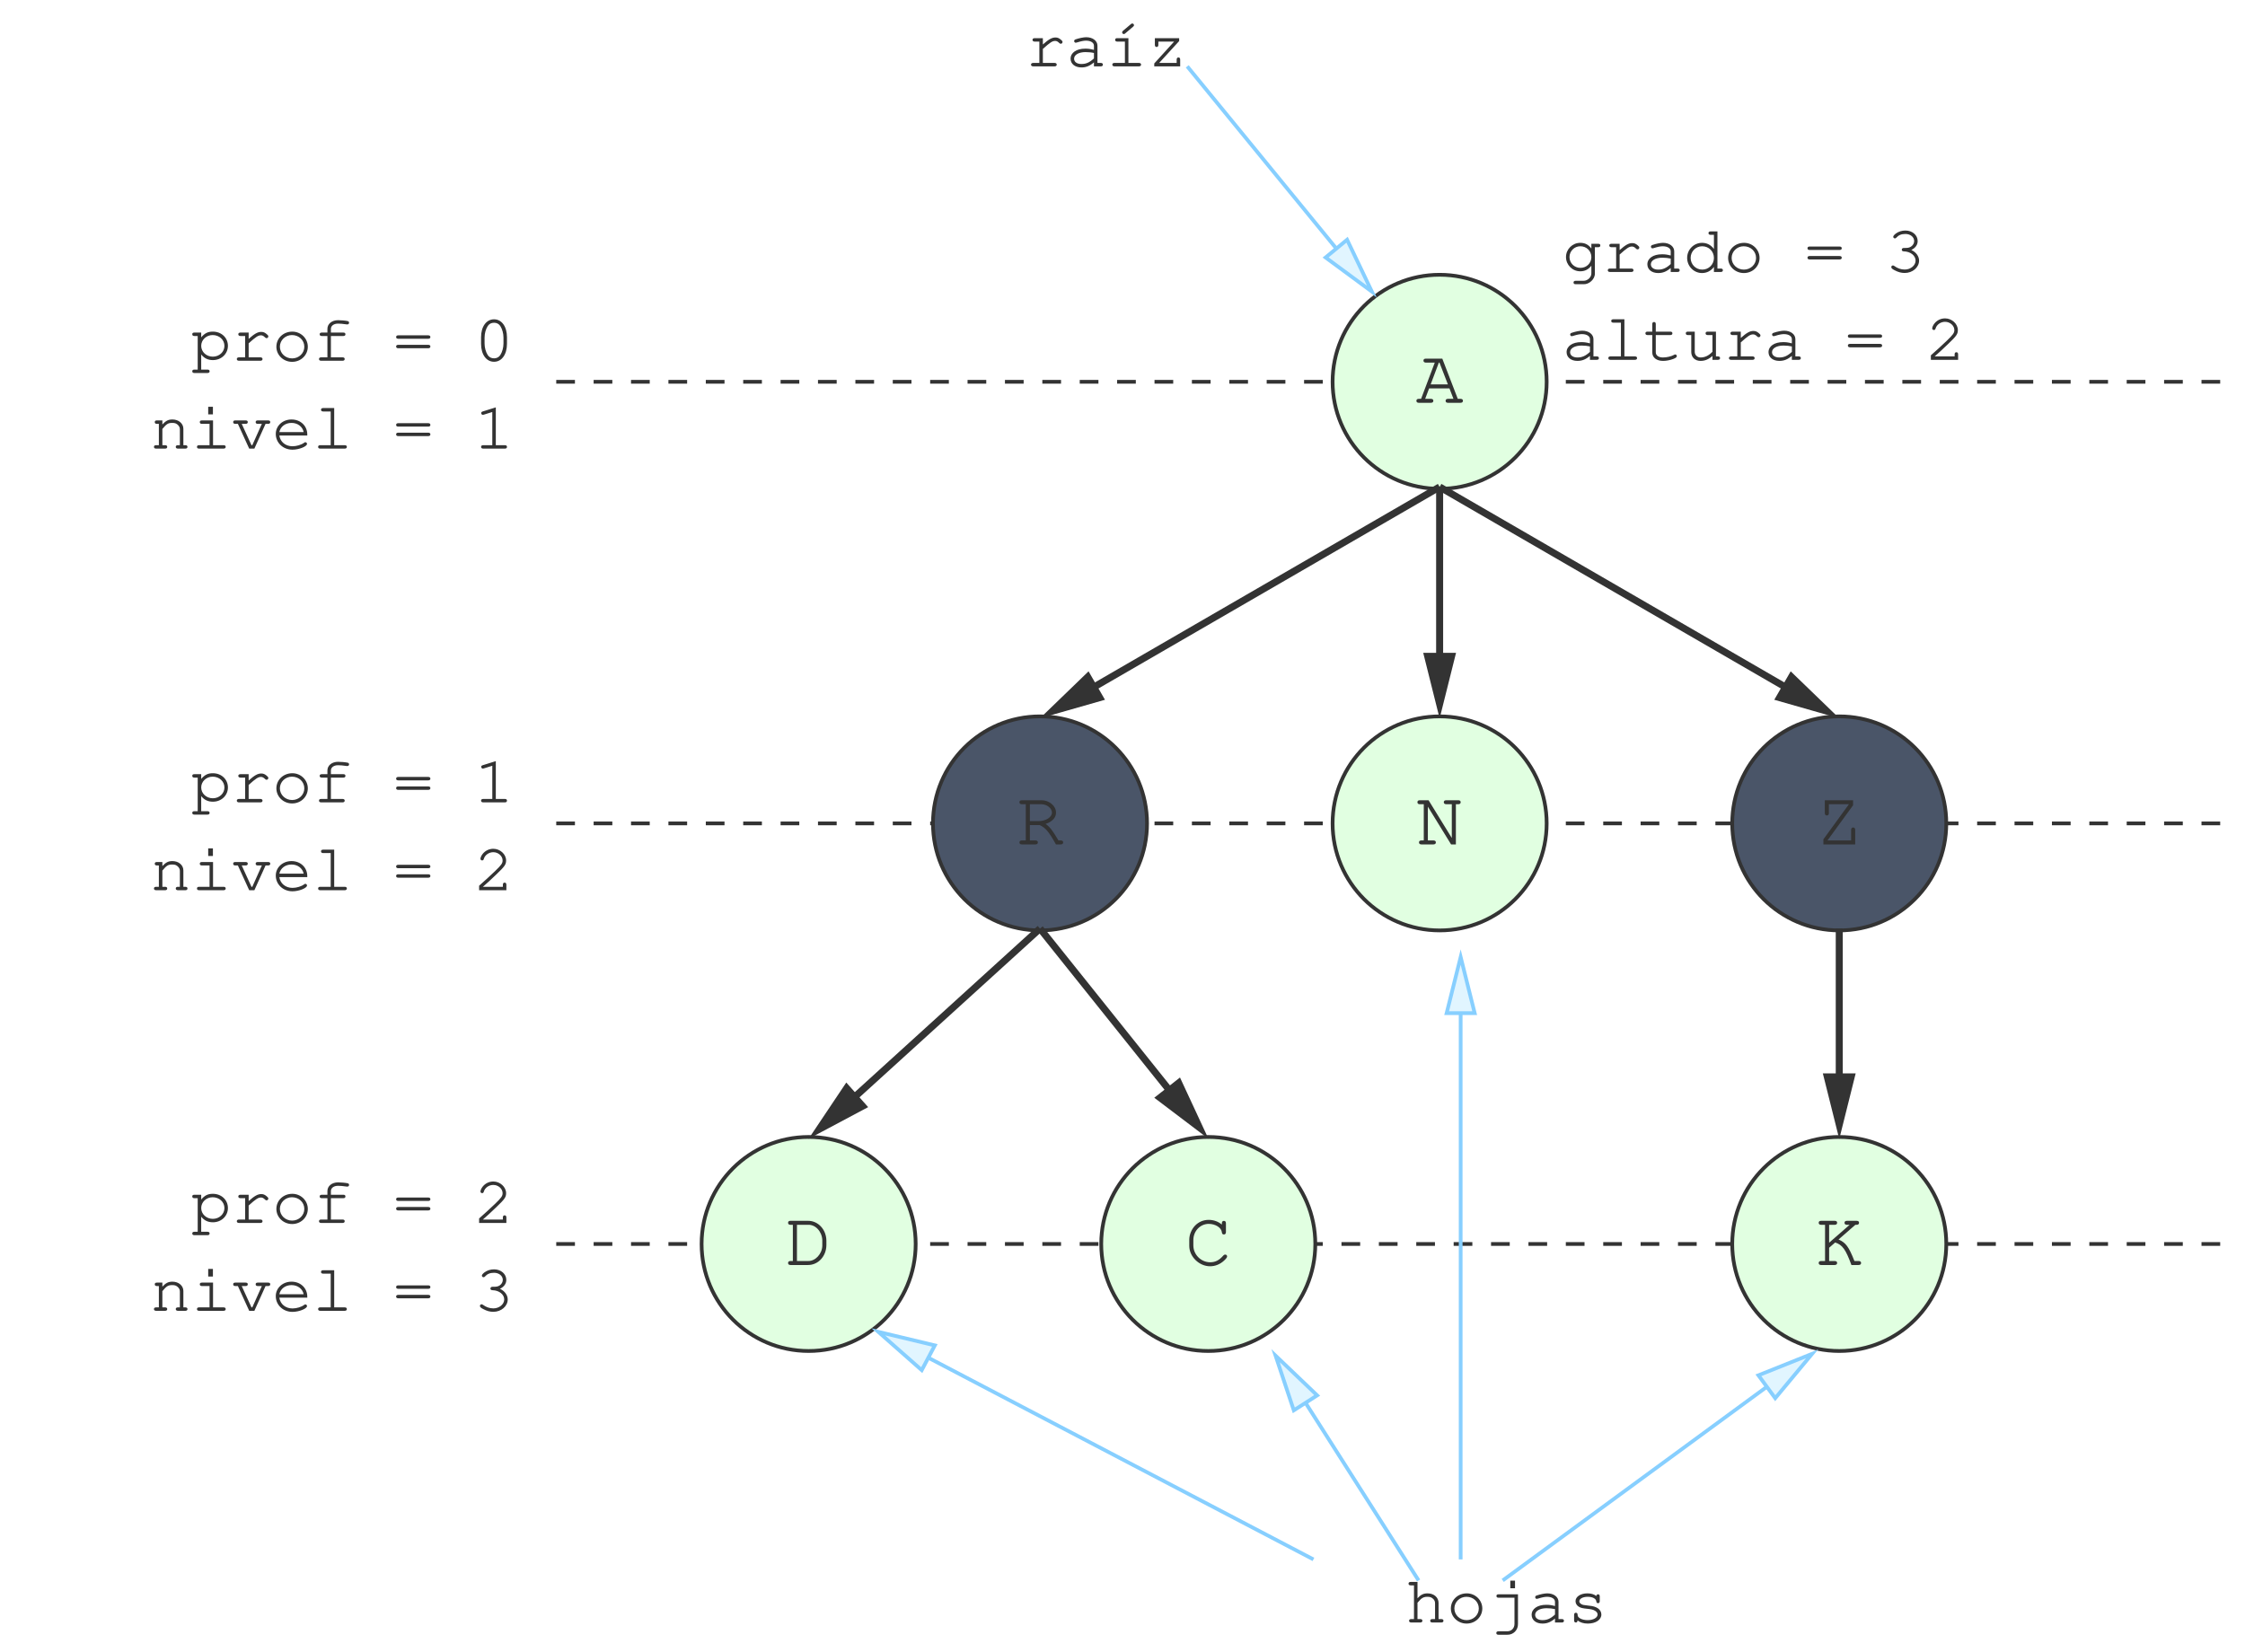
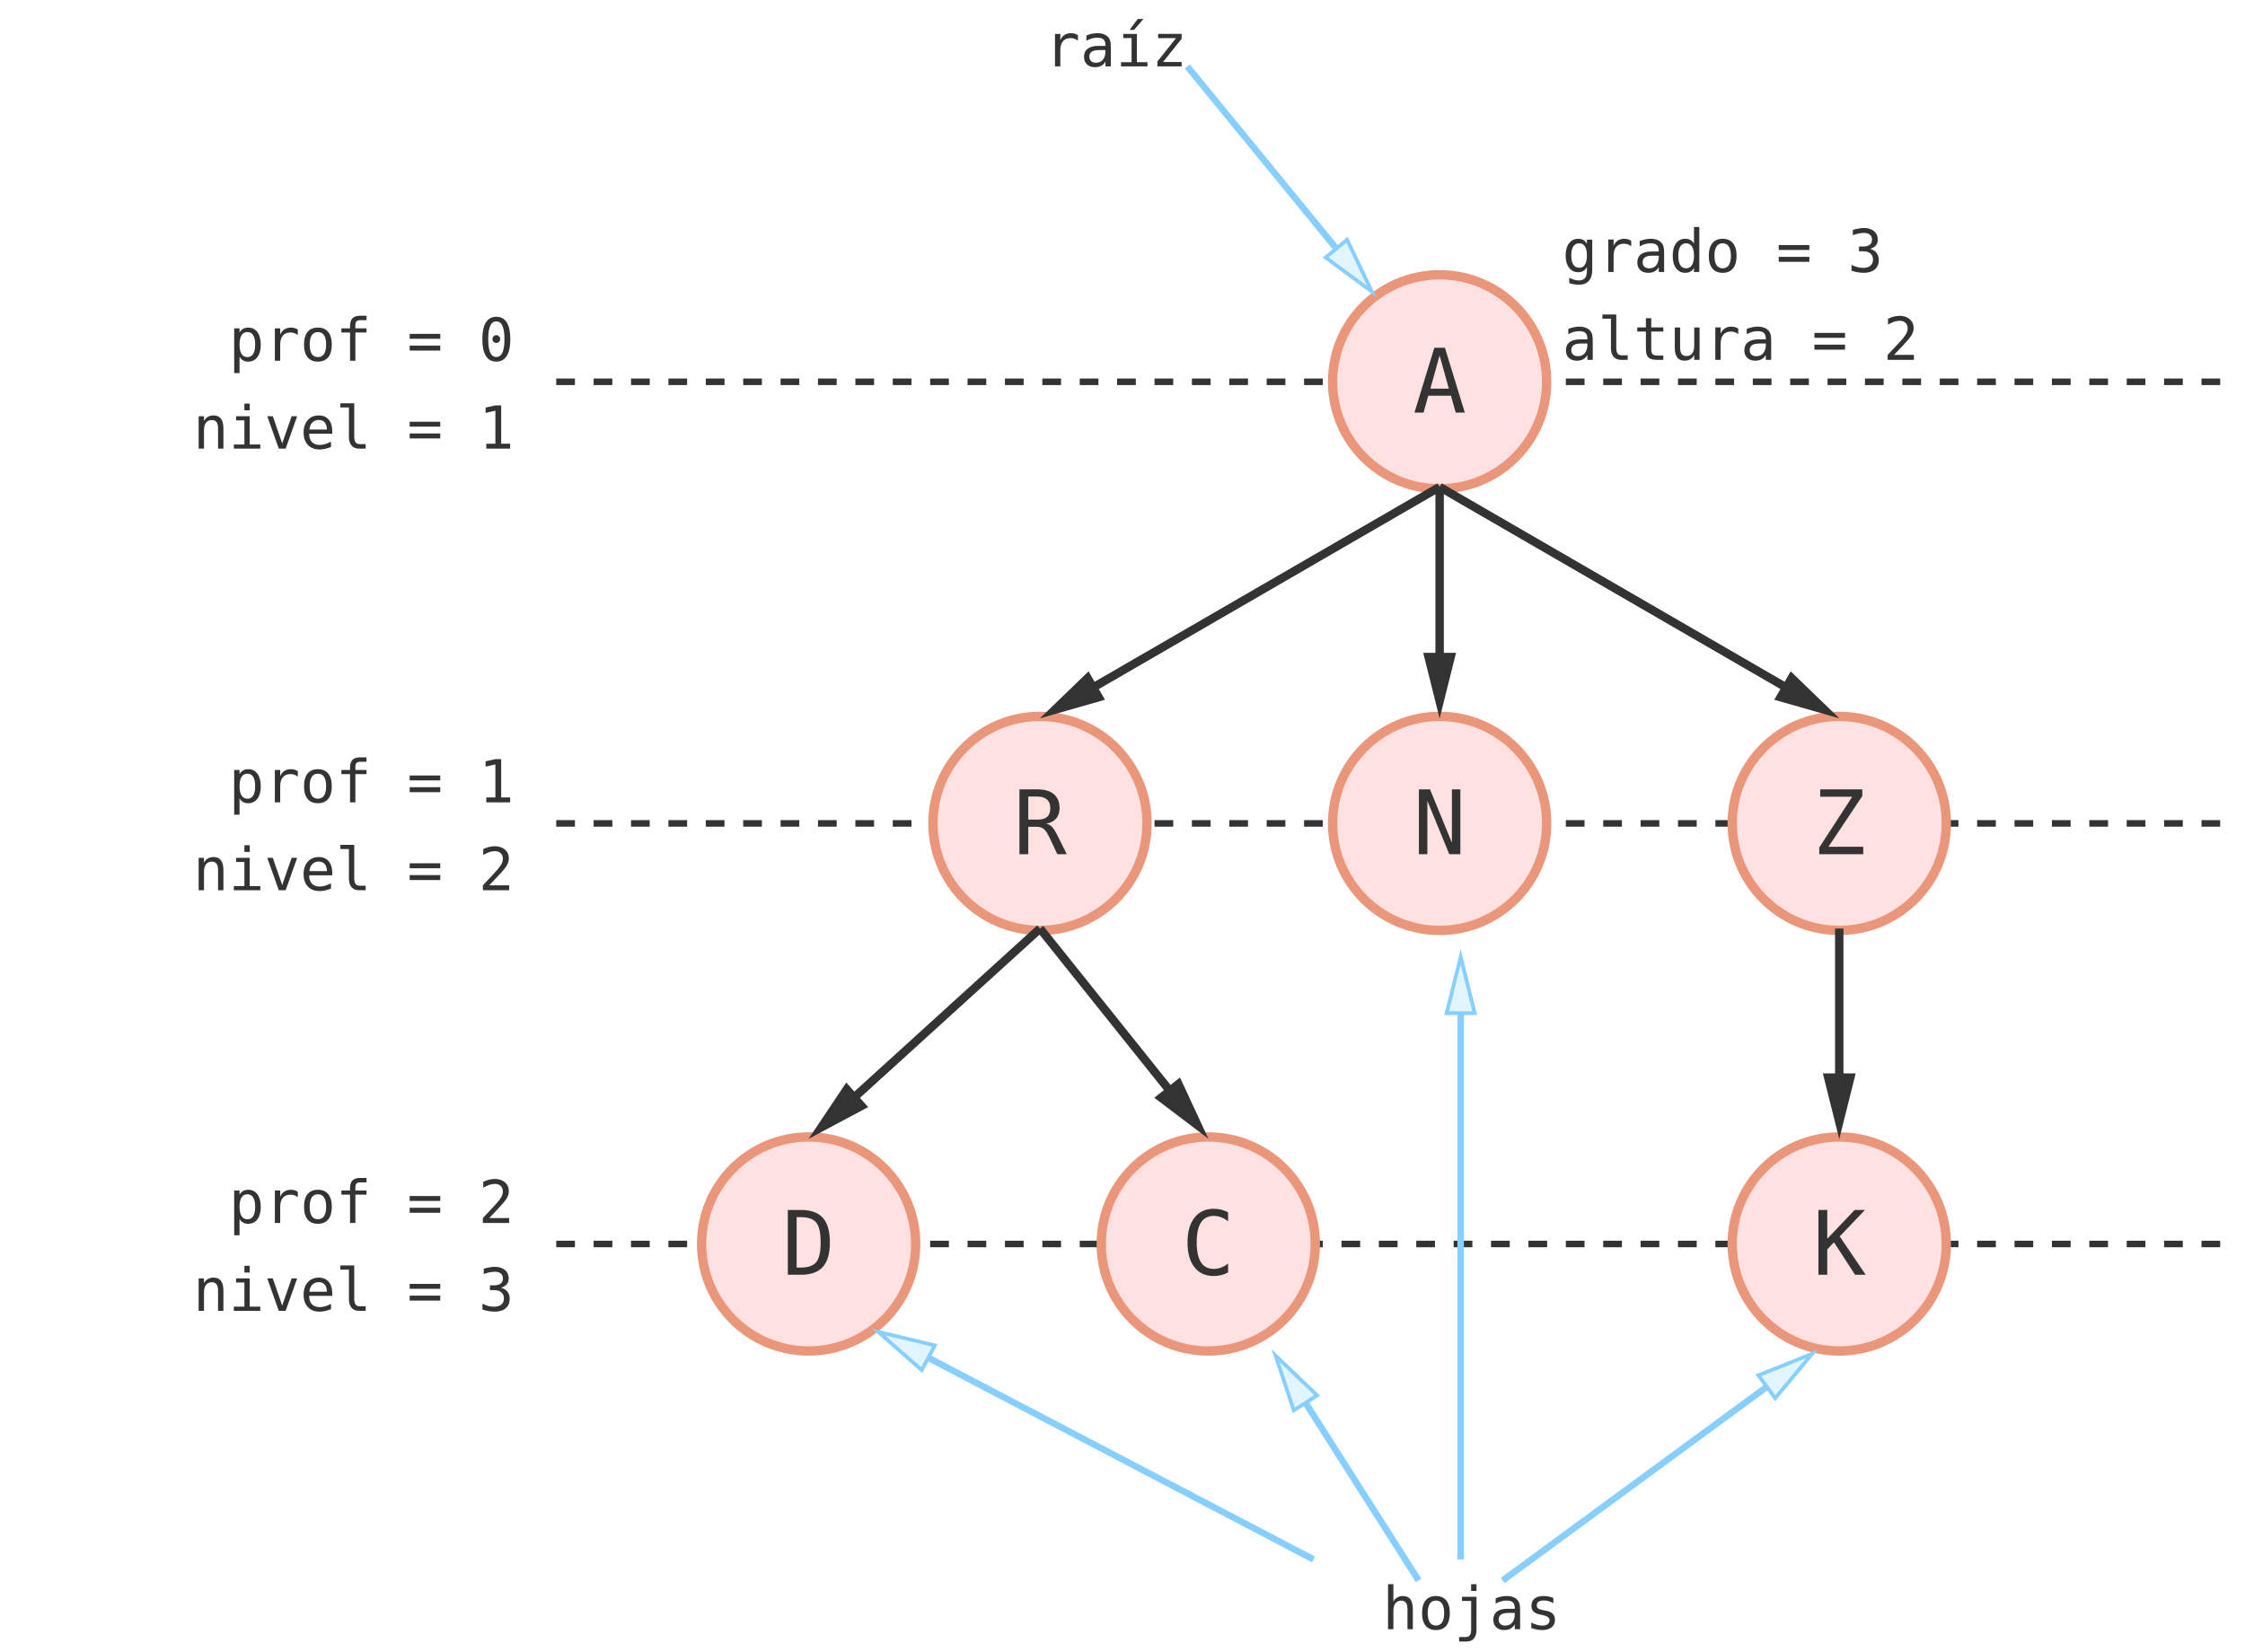
- <svg xmlns="http://www.w3.org/2000/svg" width="303pt" height="223pt" viewBox="2321 1433 4801 3535">
-   <g fill="none">
-     <polyline points=" 3510,2250 7110,2250" stroke="#333333" stroke-width="8px" stroke-dasharray="40 40" />
-     <polyline points=" 3510,3195 7110,3195" stroke="#333333" stroke-width="8px" stroke-dasharray="40 40" />
-     <polyline points=" 3510,4095 7110,4095" stroke="#333333" stroke-width="8px" stroke-dasharray="40 40" />
-     <circle cx="5400" cy="2250" r="229" fill="#e1ffe1" stroke="#333333" stroke-width="8px" />
-     <text xml:space="preserve" x="5400" y="2295" fill="#333333" font-family="Courier" font-style="normal" font-weight="normal" font-size="168" text-anchor="middle">A</text>
-     <circle cx="6255" cy="3195" r="229" fill="#4a5568" stroke="#333333" stroke-width="8px" />
-     <text xml:space="preserve" x="6255" y="3240" fill="#333333" font-family="Courier" font-style="normal" font-weight="normal" font-size="168" text-anchor="middle">Z</text>
-     <circle cx="5400" cy="3195" r="229" fill="#e1ffe1" stroke="#333333" stroke-width="8px" />
-     <text xml:space="preserve" x="5400" y="3240" fill="#333333" font-family="Courier" font-style="normal" font-weight="normal" font-size="168" text-anchor="middle">N</text>
-     <circle cx="4050" cy="4095" r="229" fill="#e1ffe1" stroke="#333333" stroke-width="8px" />
-     <text xml:space="preserve" x="4050" y="4140" fill="#333333" font-family="Courier" font-style="normal" font-weight="normal" font-size="168" text-anchor="middle">D</text>
-     <circle cx="4905" cy="4095" r="229" fill="#e1ffe1" stroke="#333333" stroke-width="8px" />
-     <text xml:space="preserve" x="4905" y="4140" fill="#333333" font-family="Courier" font-style="normal" font-weight="normal" font-size="168" text-anchor="middle">C</text>
-     <circle cx="6255" cy="4095" r="229" fill="#e1ffe1" stroke="#333333" stroke-width="8px" />
-     <text xml:space="preserve" x="6255" y="4140" fill="#333333" font-family="Courier" font-style="normal" font-weight="normal" font-size="168" text-anchor="middle">K</text>
-     <text xml:space="preserve" x="3420" y="2393" fill="#333333" font-family="Courier" font-style="normal" font-weight="normal" font-size="144" text-anchor="end">nivel = 1</text>
-     <text xml:space="preserve" x="3420" y="2205" fill="#333333" font-family="Courier" font-style="normal" font-weight="normal" font-size="144" text-anchor="end">prof = 0</text>
-     <text xml:space="preserve" x="3420" y="3338" fill="#333333" font-family="Courier" font-style="normal" font-weight="normal" font-size="144" text-anchor="end">nivel = 2</text>
-     <text xml:space="preserve" x="3420" y="3150" fill="#333333" font-family="Courier" font-style="normal" font-weight="normal" font-size="144" text-anchor="end">prof = 1</text>
-     <text xml:space="preserve" x="3420" y="4238" fill="#333333" font-family="Courier" font-style="normal" font-weight="normal" font-size="144" text-anchor="end">nivel = 3</text>
-     <text xml:space="preserve" x="3420" y="4050" fill="#333333" font-family="Courier" font-style="normal" font-weight="normal" font-size="144" text-anchor="end">prof = 2</text>
-     <text xml:space="preserve" x="5662" y="2203" fill="#333333" font-family="Courier" font-style="normal" font-weight="normal" font-size="144" text-anchor="start">altura = 2</text>
-     <text xml:space="preserve" x="5662" y="2015" fill="#333333" font-family="Courier" font-style="normal" font-weight="normal" font-size="144" text-anchor="start">grado = 3</text>
-     <circle cx="4545" cy="3195" r="229" fill="#4a5568" stroke="#333333" stroke-width="8px" />
-     <text xml:space="preserve" x="4545" y="3240" fill="#333333" font-family="Courier" font-style="normal" font-weight="normal" font-size="168" text-anchor="middle">R</text>
-     <defs>
+ <svg xmlns="http://www.w3.org/2000/svg" width="303pt" height="223pt" viewBox="2321 1433 4801 3535" version="1.1" id="svg28">
+   <defs id="defs28">
+     <defs id="defs17">
      <clipPath id="cp0">
-         <path clip-rule="evenodd" d="M 2321,1433 H 7122 V 4968 H 2321 z   M 5202,1946 5156,1984 5264,2079 5274,2071z" />
+         <path clip-rule="evenodd" d="M 2321,1433 H 7122 V 4968 H 2321 z M 5202,1946 5156,1984 5264,2079 5274,2071z" id="path17" />
      </clipPath>
    </defs>
-     <polyline points=" 4860,1575 5265,2070" clip-path="url(#cp0)" stroke="#87cfff" stroke-width="8px" />
-     <polygon points=" 5156,1984 5255,2057 5202,1946 5156,1984" stroke="#87cfff" stroke-width="8px" stroke-miterlimit="8" fill="#e1f5ff" />
-     <defs>
+     <defs id="defs18">
      <clipPath id="cp1">
-         <path clip-rule="evenodd" d="M 2321,1433 H 7122 V 4968 H 2321 z   M 4292,4365 4320,4312 4182,4266 4176,4278z" />
+         <path clip-rule="evenodd" d="M 2321,1433 H 7122 V 4968 H 2321 z M 4292,4365 4320,4312 4182,4266 4176,4278z" id="path18" />
      </clipPath>
    </defs>
-     <polyline points=" 5130,4770 4185,4275" clip-path="url(#cp1)" stroke="#87cfff" stroke-width="8px" />
-     <polygon points=" 4320,4312 4199,4283 4292,4365 4320,4312" stroke="#87cfff" stroke-width="8px" stroke-miterlimit="8" fill="#e1f5ff" />
-     <defs>
+     <defs id="defs19">
      <clipPath id="cp2">
-         <path clip-rule="evenodd" d="M 2321,1433 H 7122 V 4968 H 2321 z   M 5088,4451 5138,4419 5042,4311 5031,4318z" />
+         <path clip-rule="evenodd" d="M 2321,1433 H 7122 V 4968 H 2321 z M 5088,4451 5138,4419 5042,4311 5031,4318z" id="path19" />
      </clipPath>
    </defs>
-     <polyline points=" 5355,4815 5040,4320" clip-path="url(#cp2)" stroke="#87cfff" stroke-width="8px" />
-     <polygon points=" 5138,4419 5049,4334 5088,4451 5138,4419" stroke="#87cfff" stroke-width="8px" stroke-miterlimit="8" fill="#e1f5ff" />
-     <defs>
+     <defs id="defs20">
      <clipPath id="cp3">
-         <path clip-rule="evenodd" d="M 2321,1433 H 7122 V 4968 H 2321 z   M 6082,4376 6118,4425 6219,4321 6211,4311z" />
+         <path clip-rule="evenodd" d="M 2321,1433 H 7122 V 4968 H 2321 z M 6082,4376 6118,4425 6219,4321 6211,4311z" id="path20" />
      </clipPath>
    </defs>
-     <polyline points=" 5535,4815 6210,4320" clip-path="url(#cp3)" stroke="#87cfff" stroke-width="8px" />
-     <polygon points=" 6118,4425 6197,4330 6082,4376 6118,4425" stroke="#87cfff" stroke-width="8px" stroke-miterlimit="8" fill="#e1f5ff" />
-     <defs>
+     <defs id="defs21">
      <clipPath id="cp4">
-         <path clip-rule="evenodd" d="M 2321,1433 H 7122 V 4968 H 2321 z   M 5415,3601 5475,3601 5452,3458 5438,3458z" />
+         <path clip-rule="evenodd" d="M 2321,1433 H 7122 V 4968 H 2321 z M 5415,3601 5475,3601 5452,3458 5438,3458z" id="path21" />
      </clipPath>
    </defs>
-     <polyline points=" 5445,4770 5445,3465" clip-path="url(#cp4)" stroke="#87cfff" stroke-width="8px" />
-     <polygon points=" 5475,3601 5445,3481 5415,3601 5475,3601" stroke="#87cfff" stroke-width="8px" stroke-miterlimit="8" fill="#e1f5ff" />
-     <defs>
+     <defs id="defs22">
      <clipPath id="cp5">
-         <path clip-rule="evenodd" d="M 2321,1433 H 7122 V 4968 H 2321 z   M 4678,2928 4648,2876 4531,2966 4541,2984z" />
+         <path clip-rule="evenodd" d="M 2321,1433 H 7122 V 4968 H 2321 z M 4678,2928 4648,2876 4531,2966 4541,2984z" id="path22" />
      </clipPath>
    </defs>
-     <polyline points=" 5400,2475 4545,2970" clip-path="url(#cp5)" stroke="#333333" stroke-width="15px" />
-     <polygon points=" 4648,2876 4559,2962 4678,2928 4648,2876" stroke="#333333" stroke-width="8px" stroke-miterlimit="8" fill="#333333" />
-     <defs>
+     <defs id="defs23">
      <clipPath id="cp6">
-         <path clip-rule="evenodd" d="M 2321,1433 H 7122 V 4968 H 2321 z   M 5430,2834 5370,2834 5390,2981 5411,2981z" />
+         <path clip-rule="evenodd" d="M 2321,1433 H 7122 V 4968 H 2321 z M 5430,2834 5370,2834 5390,2981 5411,2981z" id="path23" />
      </clipPath>
    </defs>
-     <polyline points=" 5400,2475 5400,2970" clip-path="url(#cp6)" stroke="#333333" stroke-width="15px" />
-     <polygon points=" 5370,2834 5400,2954 5430,2834 5370,2834" stroke="#333333" stroke-width="8px" stroke-miterlimit="8" fill="#333333" />
-     <defs>
+     <defs id="defs24">
      <clipPath id="cp7">
-         <path clip-rule="evenodd" d="M 2321,1433 H 7122 V 4968 H 2321 z   M 6152,2876 6122,2928 6259,2984 6269,2966z" />
+         <path clip-rule="evenodd" d="M 2321,1433 H 7122 V 4968 H 2321 z M 6152,2876 6122,2928 6259,2984 6269,2966z" id="path24" />
      </clipPath>
    </defs>
-     <polyline points=" 5400,2475 6255,2970" clip-path="url(#cp7)" stroke="#333333" stroke-width="15px" />
-     <polygon points=" 6122,2928 6241,2962 6152,2876 6122,2928" stroke="#333333" stroke-width="8px" stroke-miterlimit="8" fill="#333333" />
-     <defs>
+     <defs id="defs25">
      <clipPath id="cp8">
-         <path clip-rule="evenodd" d="M 2321,1433 H 7122 V 4968 H 2321 z   M 4843,3745 4796,3782 4903,3885 4920,3872z" />
+         <path clip-rule="evenodd" d="M 2321,1433 H 7122 V 4968 H 2321 z M 4843,3745 4796,3782 4903,3885 4920,3872z" id="path25" />
      </clipPath>
    </defs>
-     <polyline points=" 4545,3420 4905,3870" clip-path="url(#cp8)" stroke="#333333" stroke-width="15px" />
-     <polygon points=" 4796,3782 4895,3857 4843,3745 4796,3782" stroke="#333333" stroke-width="8px" stroke-miterlimit="8" fill="#333333" />
-     <defs>
+     <defs id="defs26">
      <clipPath id="cp9">
-         <path clip-rule="evenodd" d="M 2321,1433 H 7122 V 4968 H 2321 z   M 4171,3801 4131,3756 4035,3869 4049,3885z" />
+         <path clip-rule="evenodd" d="M 2321,1433 H 7122 V 4968 H 2321 z M 4171,3801 4131,3756 4035,3869 4049,3885z" id="path26" />
      </clipPath>
    </defs>
-     <polyline points=" 4545,3420 4050,3870" clip-path="url(#cp9)" stroke="#333333" stroke-width="15px" />
-     <polygon points=" 4131,3756 4062,3859 4171,3801 4131,3756" stroke="#333333" stroke-width="8px" stroke-miterlimit="8" fill="#333333" />
-     <defs>
+     <defs id="defs27">
      <clipPath id="cp10">
-         <path clip-rule="evenodd" d="M 2321,1433 H 7122 V 4968 H 2321 z   M 6285,3734 6225,3734 6245,3881 6266,3881z" />
+         <path clip-rule="evenodd" d="M 2321,1433 H 7122 V 4968 H 2321 z M 6285,3734 6225,3734 6245,3881 6266,3881z" id="path27" />
      </clipPath>
    </defs>
-     <polyline points=" 6255,3420 6255,3870" clip-path="url(#cp10)" stroke="#333333" stroke-width="15px" />
-     <polygon points=" 6225,3734 6255,3854 6285,3734 6225,3734" stroke="#333333" stroke-width="8px" stroke-miterlimit="8" fill="#333333" />
-     <text xml:space="preserve" x="4860" y="1575" fill="#333333" font-family="Courier" font-style="normal" font-weight="normal" font-size="144" text-anchor="end">raíz</text>
-     <text xml:space="preserve" x="5760" y="4905" fill="#333333" font-family="Courier" font-style="normal" font-weight="normal" font-size="144" text-anchor="end">hojas</text>
-   </g>
+   </defs>
+   <style id="style1">
+     .node-circle { fill: #ffe1e1; stroke: #e9967a; stroke-width: 20; }
+     .tree-edge { stroke: #333333; stroke-width: 18; fill: none; }
+     .tree-arrowhead { stroke: #333333; stroke-width: 8; stroke-miterlimit: 8; fill: #333333; }
+     .pointer-line { stroke: #87cfff; stroke-width: 14; fill: none; }
+     .pointer-arrowhead { stroke: #87cfff; stroke-width: 8; stroke-miterlimit: 8; fill: #e1f5ff; }
+     .dashed-line { stroke: #333333; stroke-width: 14; stroke-dasharray: 40 40; fill: none; }
+     .node-text { fill: #333333; font-family: monospace; dominant-baseline: central; }
+     .annotation-text { fill: #333333; font-family: monospace; }
+   </style>
+   <polyline class="dashed-line" points=" 3510,2250 7110,2250" id="polyline1" />
+   <polyline class="dashed-line" points=" 3510,3195 7110,3195" id="polyline2" />
+   <polyline class="dashed-line" points=" 3510,4095 7110,4095" id="polyline3" />
+   <circle class="node-circle" cx="5400" cy="2250" r="229" id="circle3" />
+   <text class="node-text" xml:space="preserve" x="5400" y="2250" font-size="240px" text-anchor="middle" id="text3" style="font-size:190.224px">A</text>
+   <circle class="node-circle" cx="6255" cy="3195" r="229" id="circle4" />
+   <text class="node-text" xml:space="preserve" x="6255" y="3195" font-size="240px" text-anchor="middle" id="text4" style="font-size:190.224px">Z</text>
+   <circle class="node-circle" cx="5400" cy="3195" r="229" id="circle5" />
+   <text class="node-text" xml:space="preserve" x="5400" y="3195" font-size="240px" text-anchor="middle" id="text5" style="font-size:190.224px">N</text>
+   <circle class="node-circle" cx="4050" cy="4095" r="229" id="circle6" />
+   <text class="node-text" xml:space="preserve" x="4050" y="4095" font-size="240px" text-anchor="middle" id="text6" style="font-size:190.224px">D</text>
+   <circle class="node-circle" cx="4905" cy="4095" r="229" id="circle7" />
+   <text class="node-text" xml:space="preserve" x="4905" y="4095" font-size="240px" text-anchor="middle" id="text7" style="font-size:190.224px">C</text>
+   <circle class="node-circle" cx="6255" cy="4095" r="229" id="circle8" />
+   <text class="node-text" xml:space="preserve" x="6255" y="4095" font-size="240px" text-anchor="middle" id="text8" style="font-size:190.224px">K</text>
+   <text class="annotation-text" xml:space="preserve" x="3420" y="2393" font-size="200px" text-anchor="end" id="text9" style="font-size:126.816px">nivel = 1</text>
+   <text class="annotation-text" xml:space="preserve" x="3420" y="2205" font-size="200px" text-anchor="end" id="text10" style="font-size:126.816px">prof = 0</text>
+   <text class="annotation-text" xml:space="preserve" x="3420" y="3338" font-size="200px" text-anchor="end" id="text11" style="font-size:126.816px">nivel = 2</text>
+   <text class="annotation-text" xml:space="preserve" x="3420" y="3150" font-size="200px" text-anchor="end" id="text12" style="font-size:126.816px">prof = 1</text>
+   <text class="annotation-text" xml:space="preserve" x="3420" y="4238" font-size="200px" text-anchor="end" id="text13" style="font-size:126.816px">nivel = 3</text>
+   <text class="annotation-text" xml:space="preserve" x="3420" y="4050" font-size="200px" text-anchor="end" id="text14" style="font-size:126.816px">prof = 2</text>
+   <text class="annotation-text" xml:space="preserve" x="5662" y="2203" font-size="200px" text-anchor="start" id="text15" style="font-size:126.816px">altura = 2</text>
+   <text class="annotation-text" xml:space="preserve" x="5662" y="2015" font-size="200px" text-anchor="start" id="text16" style="font-size:126.816px">grado = 3</text>
+   <circle class="node-circle" cx="4545" cy="3195" r="229" id="circle16" />
+   <text class="node-text" xml:space="preserve" x="4545" y="3195" font-size="240px" text-anchor="middle" id="text17" style="font-size:190.224px">R</text>
+   <polyline class="pointer-line" points=" 4860,1575 5265,2070" clip-path="url(#cp0)" id="polyline17" />
+   <polygon class="pointer-arrowhead" points="5202,1946 5156,1984 5255,2057 " id="polygon17" />
+   <polyline class="pointer-line" points=" 5130,4770 4185,4275" clip-path="url(#cp1)" id="polyline18" />
+   <polygon class="pointer-arrowhead" points="4292,4365 4320,4312 4199,4283 " id="polygon18" />
+   <polyline class="pointer-line" points=" 5355,4815 5040,4320" clip-path="url(#cp2)" id="polyline19" />
+   <polygon class="pointer-arrowhead" points="5088,4451 5138,4419 5049,4334 " id="polygon19" />
+   <polyline class="pointer-line" points=" 5535,4815 6210,4320" clip-path="url(#cp3)" id="polyline20" />
+   <polygon class="pointer-arrowhead" points="6082,4376 6118,4425 6197,4330 " id="polygon20" />
+   <polyline class="pointer-line" points=" 5445,4770 5445,3465" clip-path="url(#cp4)" id="polyline21" />
+   <polygon class="pointer-arrowhead" points="5415,3601 5475,3601 5445,3481 " id="polygon21" />
+   <polyline class="tree-edge" points=" 5400,2475 4545,2970" clip-path="url(#cp5)" id="polyline22" />
+   <polygon class="tree-arrowhead" points="4678,2928 4648,2876 4559,2962 " id="polygon22" />
+   <polyline class="tree-edge" points=" 5400,2475 5400,2970" clip-path="url(#cp6)" id="polyline23" />
+   <polygon class="tree-arrowhead" points="5430,2834 5370,2834 5400,2954 " id="polygon23" />
+   <polyline class="tree-edge" points=" 5400,2475 6255,2970" clip-path="url(#cp7)" id="polyline24" />
+   <polygon class="tree-arrowhead" points="6152,2876 6122,2928 6241,2962 " id="polygon24" />
+   <polyline class="tree-edge" points=" 4545,3420 4905,3870" clip-path="url(#cp8)" id="polyline25" />
+   <polygon class="tree-arrowhead" points="4843,3745 4796,3782 4895,3857 " id="polygon25" />
+   <polyline class="tree-edge" points=" 4545,3420 4050,3870" clip-path="url(#cp9)" id="polyline26" />
+   <polygon class="tree-arrowhead" points="4171,3801 4131,3756 4062,3859 " id="polygon26" />
+   <polyline class="tree-edge" points=" 6255,3420 6255,3870" clip-path="url(#cp10)" id="polyline27" />
+   <polygon class="tree-arrowhead" points="6285,3734 6225,3734 6255,3854 " id="polygon27" />
+   <text class="annotation-text" xml:space="preserve" x="4860" y="1575" font-size="200px" text-anchor="end" id="text27" style="font-size:126.816px">raíz</text>
+   <text class="annotation-text" xml:space="preserve" x="5659.329" y="4919.382" font-size="200px" text-anchor="end" id="text28" style="font-size:126.816px">hojas</text>
</svg>
